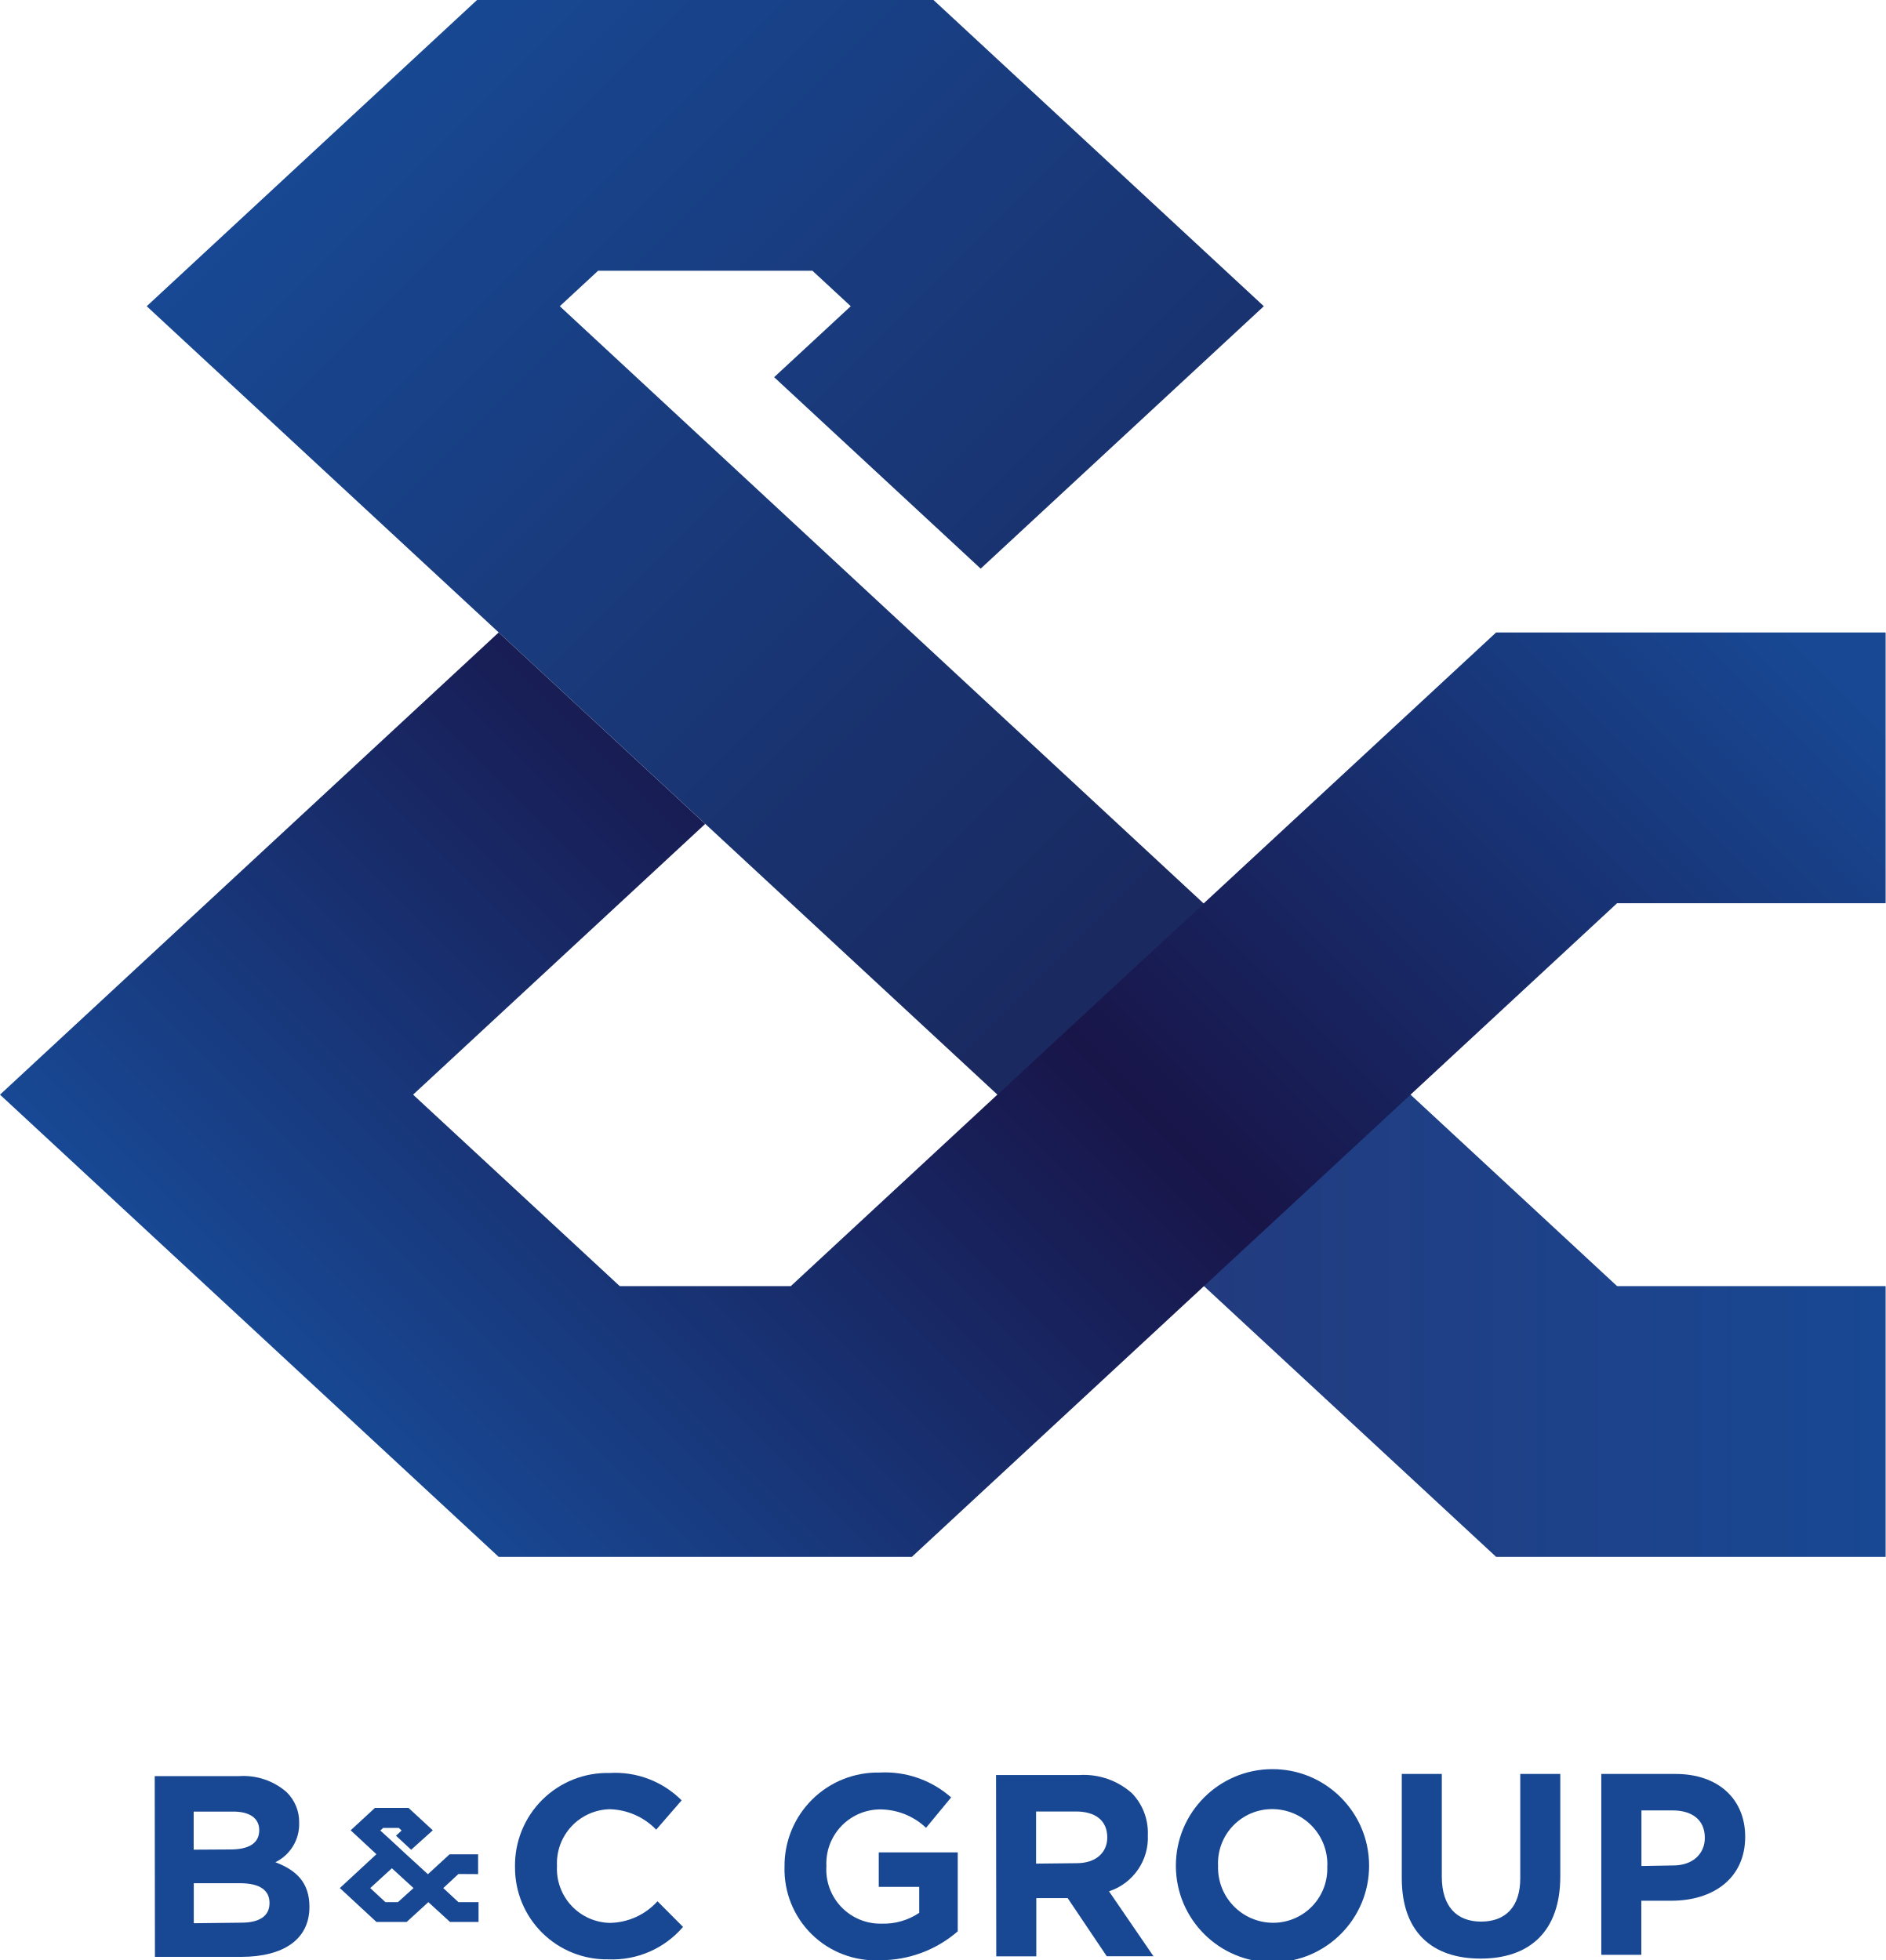
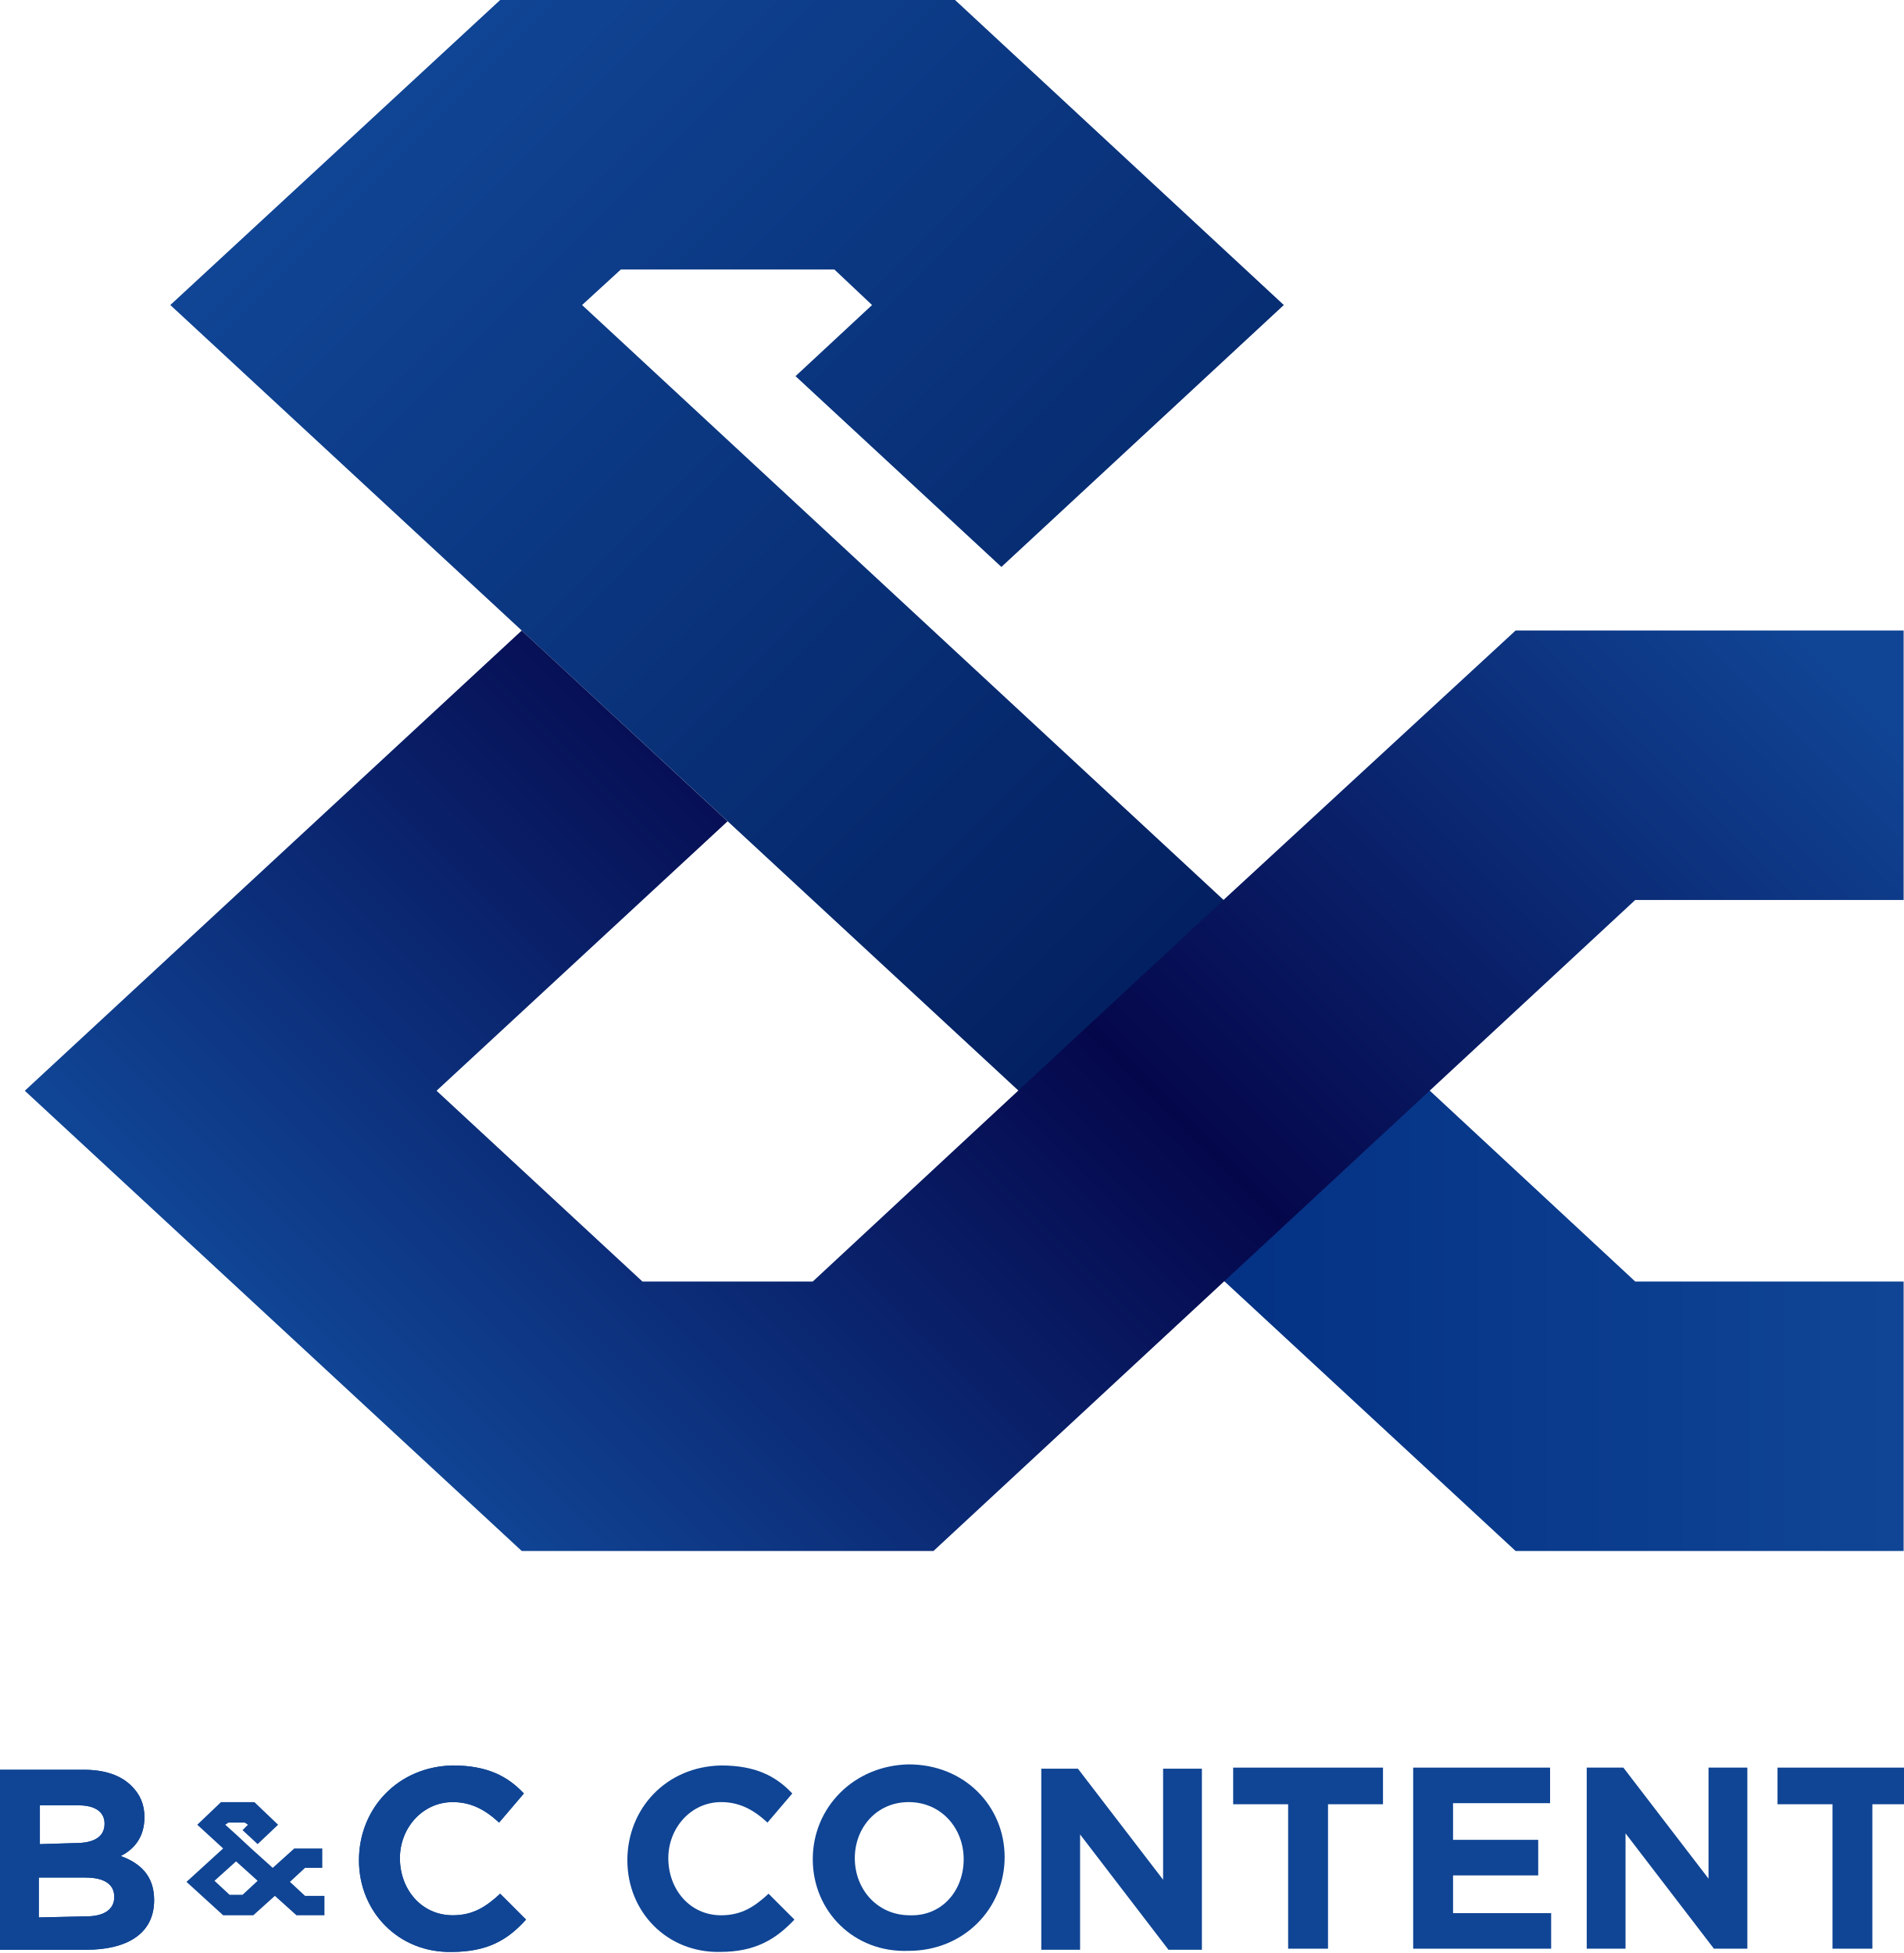
- <svg xmlns="http://www.w3.org/2000/svg" id="Layer_1" data-name="Layer 1" viewBox="0 0 174.28 181.2">
-   <defs>
-     <style>.cls-1{fill:url(#linear-gradient);}.cls-2{fill:url(#linear-gradient-2);}.cls-3{fill:url(#linear-gradient-3);}.cls-4{fill:#184893;}</style>
-     <linearGradient id="linear-gradient" x1="134.22" y1="97.34" x2="39.37" y2="2.49" gradientUnits="userSpaceOnUse">
-       <stop offset="0" stop-color="#1a2152" />
-       <stop offset="1" stop-color="#184893" />
-     </linearGradient>
-     <linearGradient id="linear-gradient-2" x1="92.18" y1="113.72" x2="174.28" y2="113.72" gradientUnits="userSpaceOnUse">
-       <stop offset="0" stop-color="#263779" />
-       <stop offset="1" stop-color="#184893" />
-     </linearGradient>
-     <linearGradient id="linear-gradient-3" x1="39.64" y1="139.85" x2="143.25" y2="36.23" gradientUnits="userSpaceOnUse">
-       <stop offset="0" stop-color="#184893" />
-       <stop offset="0.5" stop-color="#181549" />
-       <stop offset="1" stop-color="#184893" />
-     </linearGradient>
-   </defs>
-   <polygon class="cls-1" points="111.28 118.9 13.56 28.31 44.09 0 86.28 0 116.81 28.31 90.64 52.57 71.55 34.87 78.63 28.31 75.09 25.03 55.28 25.03 51.74 28.31 130.33 101.23 111.28 118.9" />
-   <polygon class="cls-2" points="111.28 83.5 149.46 118.9 174.28 118.9 174.28 143.93 138.28 143.93 92.18 101.2 111.28 83.5" />
-   <polygon class="cls-3" points="138.28 58.47 111.25 83.52 73.09 118.9 57.28 118.9 38.18 101.2 65.18 76.17 46.09 58.47 0 101.2 46.09 143.93 84.28 143.93 120.35 110.49 149.46 83.5 174.28 83.5 174.28 58.47 138.28 58.47" />
-   <path class="cls-4" d="M44.19,173.26v-1.83H41.55l-2,1.84-2-1.83h0l-1.4-1.3h0l-1-.91.26-.24h1.45l.26.24-.52.48,1.4,1.3L40,169.21l-2.24-2.07H34.65l-2.24,2.07,2.38,2.21-3.38,3.13,3.38,3.13h2.8l2-1.83,2,1.83h2.64v-1.83H42.37l-1.4-1.3,1.4-1.3Zm-7.41,2.59H35.62l-1.4-1.3,2-1.83,2,1.83Z" />
-   <path class="cls-4" d="M14.3,164.2h7.8a6.06,6.06,0,0,1,4.39,1.48,3.85,3.85,0,0,1,1.16,2.85v0a3.91,3.91,0,0,1-2.2,3.63c1.94.74,3.15,1.87,3.15,4.13v0c0,3.07-2.49,4.61-6.28,4.62h-8Zm7,6.78c1.63,0,2.66-.53,2.66-1.78v0c0-1.1-.87-1.73-2.43-1.72H17.9V171Zm1,6.77c1.63,0,2.62-.58,2.61-1.83v0c0-1.13-.84-1.82-2.74-1.82H17.91v3.7Z" />
-   <path class="cls-4" d="M47.6,172.61v0a8.54,8.54,0,0,1,8.75-8.7A8.67,8.67,0,0,1,63,166.44l-2.35,2.71a6.2,6.2,0,0,0-4.3-1.89,5,5,0,0,0-4.87,5.24v0a5,5,0,0,0,4.88,5.27,6.06,6.06,0,0,0,4.41-2l2.36,2.37a8.59,8.59,0,0,1-6.88,3A8.48,8.48,0,0,1,47.6,172.61Z" />
-   <path class="cls-4" d="M72.51,172.57v0a8.62,8.62,0,0,1,8.8-8.7,9.22,9.22,0,0,1,6.6,2.3l-2.32,2.81a6.18,6.18,0,0,0-4.39-1.7,5,5,0,0,0-4.82,5.24v0a5,5,0,0,0,5.1,5.32,5.89,5.89,0,0,0,3.48-1v-2.4H81.22v-3.19h7.3v7.3a10.9,10.9,0,0,1-7.17,2.67A8.41,8.41,0,0,1,72.51,172.57Z" />
-   <path class="cls-4" d="M92.06,164.1h7.68a6.7,6.7,0,0,1,4.9,1.7,5.28,5.28,0,0,1,1.45,3.84v0a5.22,5.22,0,0,1-3.59,5.21l4.11,6h-4.32l-3.61-5.37h-2.9v5.38h-3.7Zm7.45,8.15c1.8,0,2.83-1,2.83-2.38v0c0-1.58-1.11-2.4-2.91-2.4H95.76v4.82Z" />
-   <path class="cls-4" d="M108.68,172.52v0a8.93,8.93,0,0,1,17.86-.07v0a8.93,8.93,0,0,1-17.86.07Zm14,0v0a5.1,5.1,0,0,0-5.1-5.27,5,5,0,0,0-5,5.24v0a5.1,5.1,0,0,0,5.1,5.27A5,5,0,0,0,122.67,172.5Z" />
-   <path class="cls-4" d="M129.56,173.64V164h3.7v9.5c0,2.74,1.37,4.15,3.63,4.15s3.62-1.37,3.62-4V164h3.7v9.48c0,5.09-2.85,7.59-7.36,7.59S129.56,178.59,129.56,173.64Z" />
-   <path class="cls-4" d="M148,164h6.86c4,0,6.44,2.37,6.44,5.8v0c0,3.89-3,5.91-6.79,5.92h-2.81v5H148Zm6.64,8.46c1.85,0,2.93-1.11,2.93-2.55v0c0-1.66-1.16-2.54-3-2.54h-2.86v5.14Z" />
+ <svg xmlns="http://www.w3.org/2000/svg" version="1.1" id="Layer_1" x="0px" y="0px" viewBox="0 0 176.6 181.2" style="enable-background:new 0 0 176.6 181.2;" xml:space="preserve">
+   <style type="text/css">
+ 	.st0{fill:url(#SVGID_1_);}
+ 	.st1{fill:url(#SVGID_00000115505119937960492230000013861025961894371735_);}
+ 	.st2{fill:url(#SVGID_00000139292244371597004040000011581750469939157646_);}
+ 	.st3{fill:#104595;}
+ </style>
+   <g>
+     <g>
+       <linearGradient id="SVGID_1_" gradientUnits="userSpaceOnUse" x1="136.51" y1="97.344" x2="41.66" y2="2.495">
+         <stop offset="0" style="stop-color:#001855" />
+         <stop offset="1" style="stop-color:#104595" />
+       </linearGradient>
+       <polygon class="st0" points="113.6,118.9 15.8,28.3 46.4,0 88.6,0 119.1,28.3 92.9,52.6 73.8,34.9 80.9,28.3 77.4,25 57.6,25     54,28.3 132.6,101.2   " />
+       <linearGradient id="SVGID_00000088108021562304037340000010412233182782454179_" gradientUnits="userSpaceOnUse" x1="94.472" y1="113.716" x2="176.564" y2="113.716">
+         <stop offset="0" style="stop-color:#002B7F" />
+         <stop offset="1" style="stop-color:#104595" />
+       </linearGradient>
+       <polygon style="fill:url(#SVGID_00000088108021562304037340000010412233182782454179_);" points="113.6,83.5 151.7,118.9     176.6,118.9 176.6,143.9 140.6,143.9 94.5,101.2   " />
+       <linearGradient id="SVGID_00000109712867873037207770000009294455275945247927_" gradientUnits="userSpaceOnUse" x1="41.925" y1="139.851" x2="145.543" y2="36.234">
+         <stop offset="0" style="stop-color:#104595" />
+         <stop offset="0.5" style="stop-color:#05074B" />
+         <stop offset="1" style="stop-color:#104595" />
+       </linearGradient>
+       <polygon style="fill:url(#SVGID_00000109712867873037207770000009294455275945247927_);" points="140.6,58.5 113.5,83.5     75.4,118.9 59.6,118.9 40.5,101.2 67.5,76.2 48.4,58.5 2.3,101.2 48.4,143.9 86.6,143.9 122.6,110.5 151.7,83.5 176.6,83.5     176.6,58.5   " />
+     </g>
+     <g>
+       <path class="st3" d="M29.9,173.3v-1.8h-2.6l-2,1.8l-2-1.8l0,0l-1.4-1.3l0,0l-1-0.9l0.3-0.2h1.5l0.3,0.2l-0.5,0.5l1.4,1.3l1.9-1.8    l-2.2-2.1h-3.1l-2.2,2.1l2.4,2.2l-3.4,3.1l3.4,3.1h2.8l2-1.8l2,1.8h2.6v-1.8h-1.8l-1.4-1.3l1.4-1.3H29.9z M22.5,175.8h-1.2    l-1.4-1.3l2-1.8l2,1.8L22.5,175.8z" />
+       <path class="st3" d="M0,164.2l7.8,0c1.9,0,3.4,0.5,4.4,1.5c0.8,0.8,1.2,1.7,1.2,2.9v0c0,1.9-1,3-2.2,3.6c1.9,0.7,3.1,1.9,3.1,4.1    l0,0c0,3.1-2.5,4.6-6.3,4.6l-8,0L0,164.2z M7,171c1.6,0,2.7-0.5,2.7-1.8v0c0-1.1-0.9-1.7-2.4-1.7l-3.6,0l0,3.6L7,171z M8,177.8    c1.6,0,2.6-0.6,2.6-1.8v0c0-1.1-0.8-1.8-2.7-1.8l-4.3,0l0,3.7L8,177.8z" />
+       <path class="st3" d="M33.3,172.6L33.3,172.6c0-4.8,3.6-8.7,8.7-8.8c3.2,0,5.1,1,6.6,2.6l-2.3,2.7c-1.3-1.2-2.6-1.9-4.3-1.9    c-2.8,0-4.9,2.4-4.9,5.2v0c0,2.9,2,5.3,4.9,5.3c1.9,0,3.1-0.8,4.4-2l2.4,2.4c-1.7,1.9-3.6,3-6.9,3C37,181.2,33.3,177.4,33.3,172.6    z" />
+       <path class="st3" d="M0,164.2l7.8,0c1.9,0,3.4,0.5,4.4,1.5c0.8,0.8,1.2,1.7,1.2,2.9v0c0,1.9-1,3-2.2,3.6c1.9,0.7,3.1,1.9,3.1,4.1    v0c0,3.1-2.5,4.6-6.3,4.6l-8,0L0,164.2z M7,171c1.6,0,2.7-0.5,2.7-1.8v0c0-1.1-0.9-1.7-2.4-1.7l-3.6,0l0,3.6L7,171z M8,177.8    c1.6,0,2.6-0.6,2.6-1.8v0c0-1.1-0.8-1.8-2.7-1.8l-4.3,0l0,3.7L8,177.8z" />
+       <path class="st3" d="M33.3,172.6L33.3,172.6c0-4.8,3.6-8.7,8.7-8.8c3.2,0,5.1,1,6.6,2.6l-2.3,2.7c-1.3-1.2-2.6-1.9-4.3-1.9    c-2.8,0-4.9,2.4-4.9,5.2v0c0,2.9,2,5.3,4.9,5.3c1.9,0,3.1-0.8,4.4-2l2.4,2.4c-1.7,1.9-3.6,3-6.9,3C37,181.2,33.3,177.4,33.3,172.6    z" />
+       <path class="st3" d="M58.2,172.6L58.2,172.6c0-4.8,3.6-8.7,8.7-8.8c3.2,0,5.1,1,6.6,2.6l-2.3,2.7c-1.3-1.2-2.6-1.9-4.3-1.9    c-2.8,0-4.9,2.4-4.9,5.2v0c0,2.9,2,5.3,4.9,5.3c1.9,0,3.1-0.8,4.4-2l2.4,2.4c-1.7,1.8-3.6,3-6.9,3    C61.9,181.2,58.2,177.4,58.2,172.6z" />
+       <path class="st3" d="M75.4,172.5L75.4,172.5c0-4.8,3.8-8.7,8.9-8.8c5.2,0,8.9,3.9,8.9,8.6v0c0,4.8-3.8,8.7-8.9,8.7    C79.2,181.2,75.4,177.3,75.4,172.5z M89.4,172.5L89.4,172.5c0-2.9-2.1-5.3-5.1-5.3c-3,0-5,2.4-5,5.2v0c0,2.9,2.1,5.3,5.1,5.3    C87.4,177.8,89.4,175.4,89.4,172.5z" />
+       <path class="st3" d="M96.6,164.1l3.4,0l7.9,10.3l0-10.3l3.6,0l0,16.8l-3.1,0l-8.2-10.7l0,10.7l-3.6,0L96.6,164.1z" />
+       <path class="st3" d="M119.5,167.4l-5.1,0l0-3.4l13.9,0l0,3.4l-5.1,0l0,13.4l-3.7,0L119.5,167.4z" />
+       <path class="st3" d="M131.1,164l12.7,0l0,3.3l-9,0l0,3.4l7.9,0l0,3.3l-7.9,0l0,3.5l9.1,0l0,3.3l-12.8,0L131.1,164z" />
+       <path class="st3" d="M147.2,164l3.4,0l7.9,10.3l0-10.3l3.6,0l0,16.8l-3.1,0l-8.2-10.7l0,10.7l-3.6,0L147.2,164z" />
+       <path class="st3" d="M170,167.4l-5.1,0l0-3.4l13.9,0l0,3.4l-5.1,0l0,13.4l-3.7,0L170,167.4z" />
+     </g>
+   </g>
</svg>
